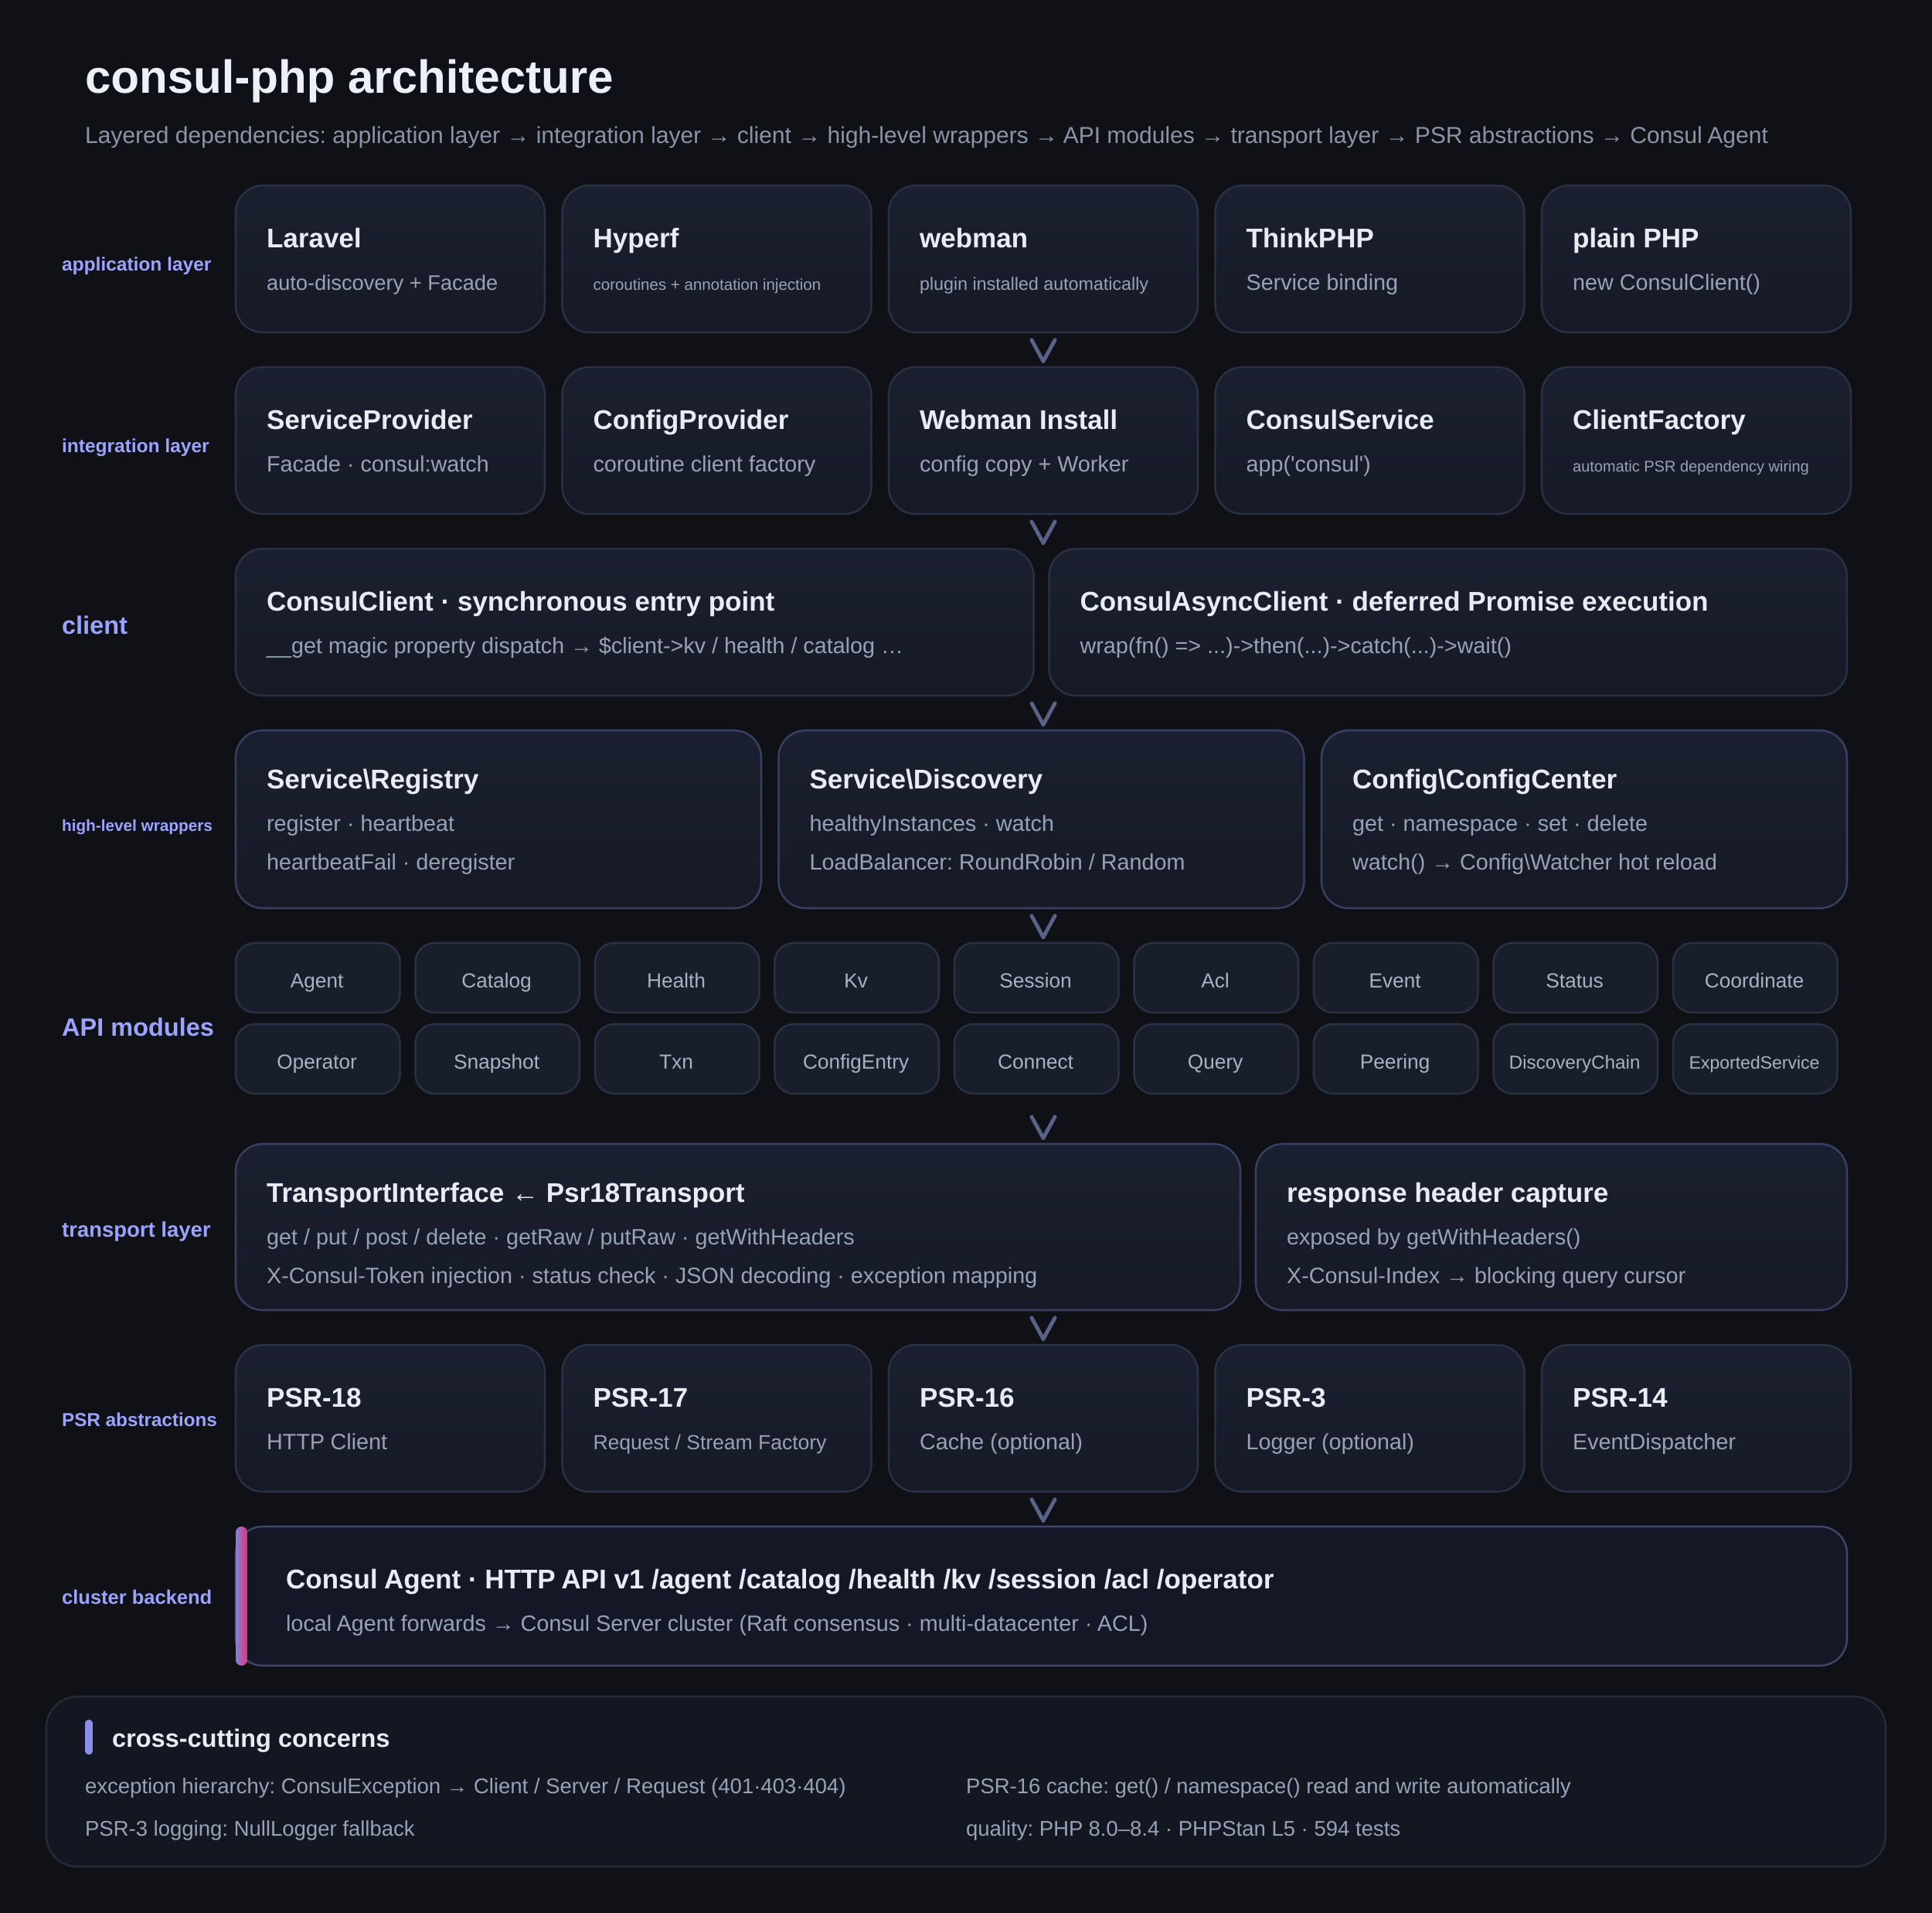
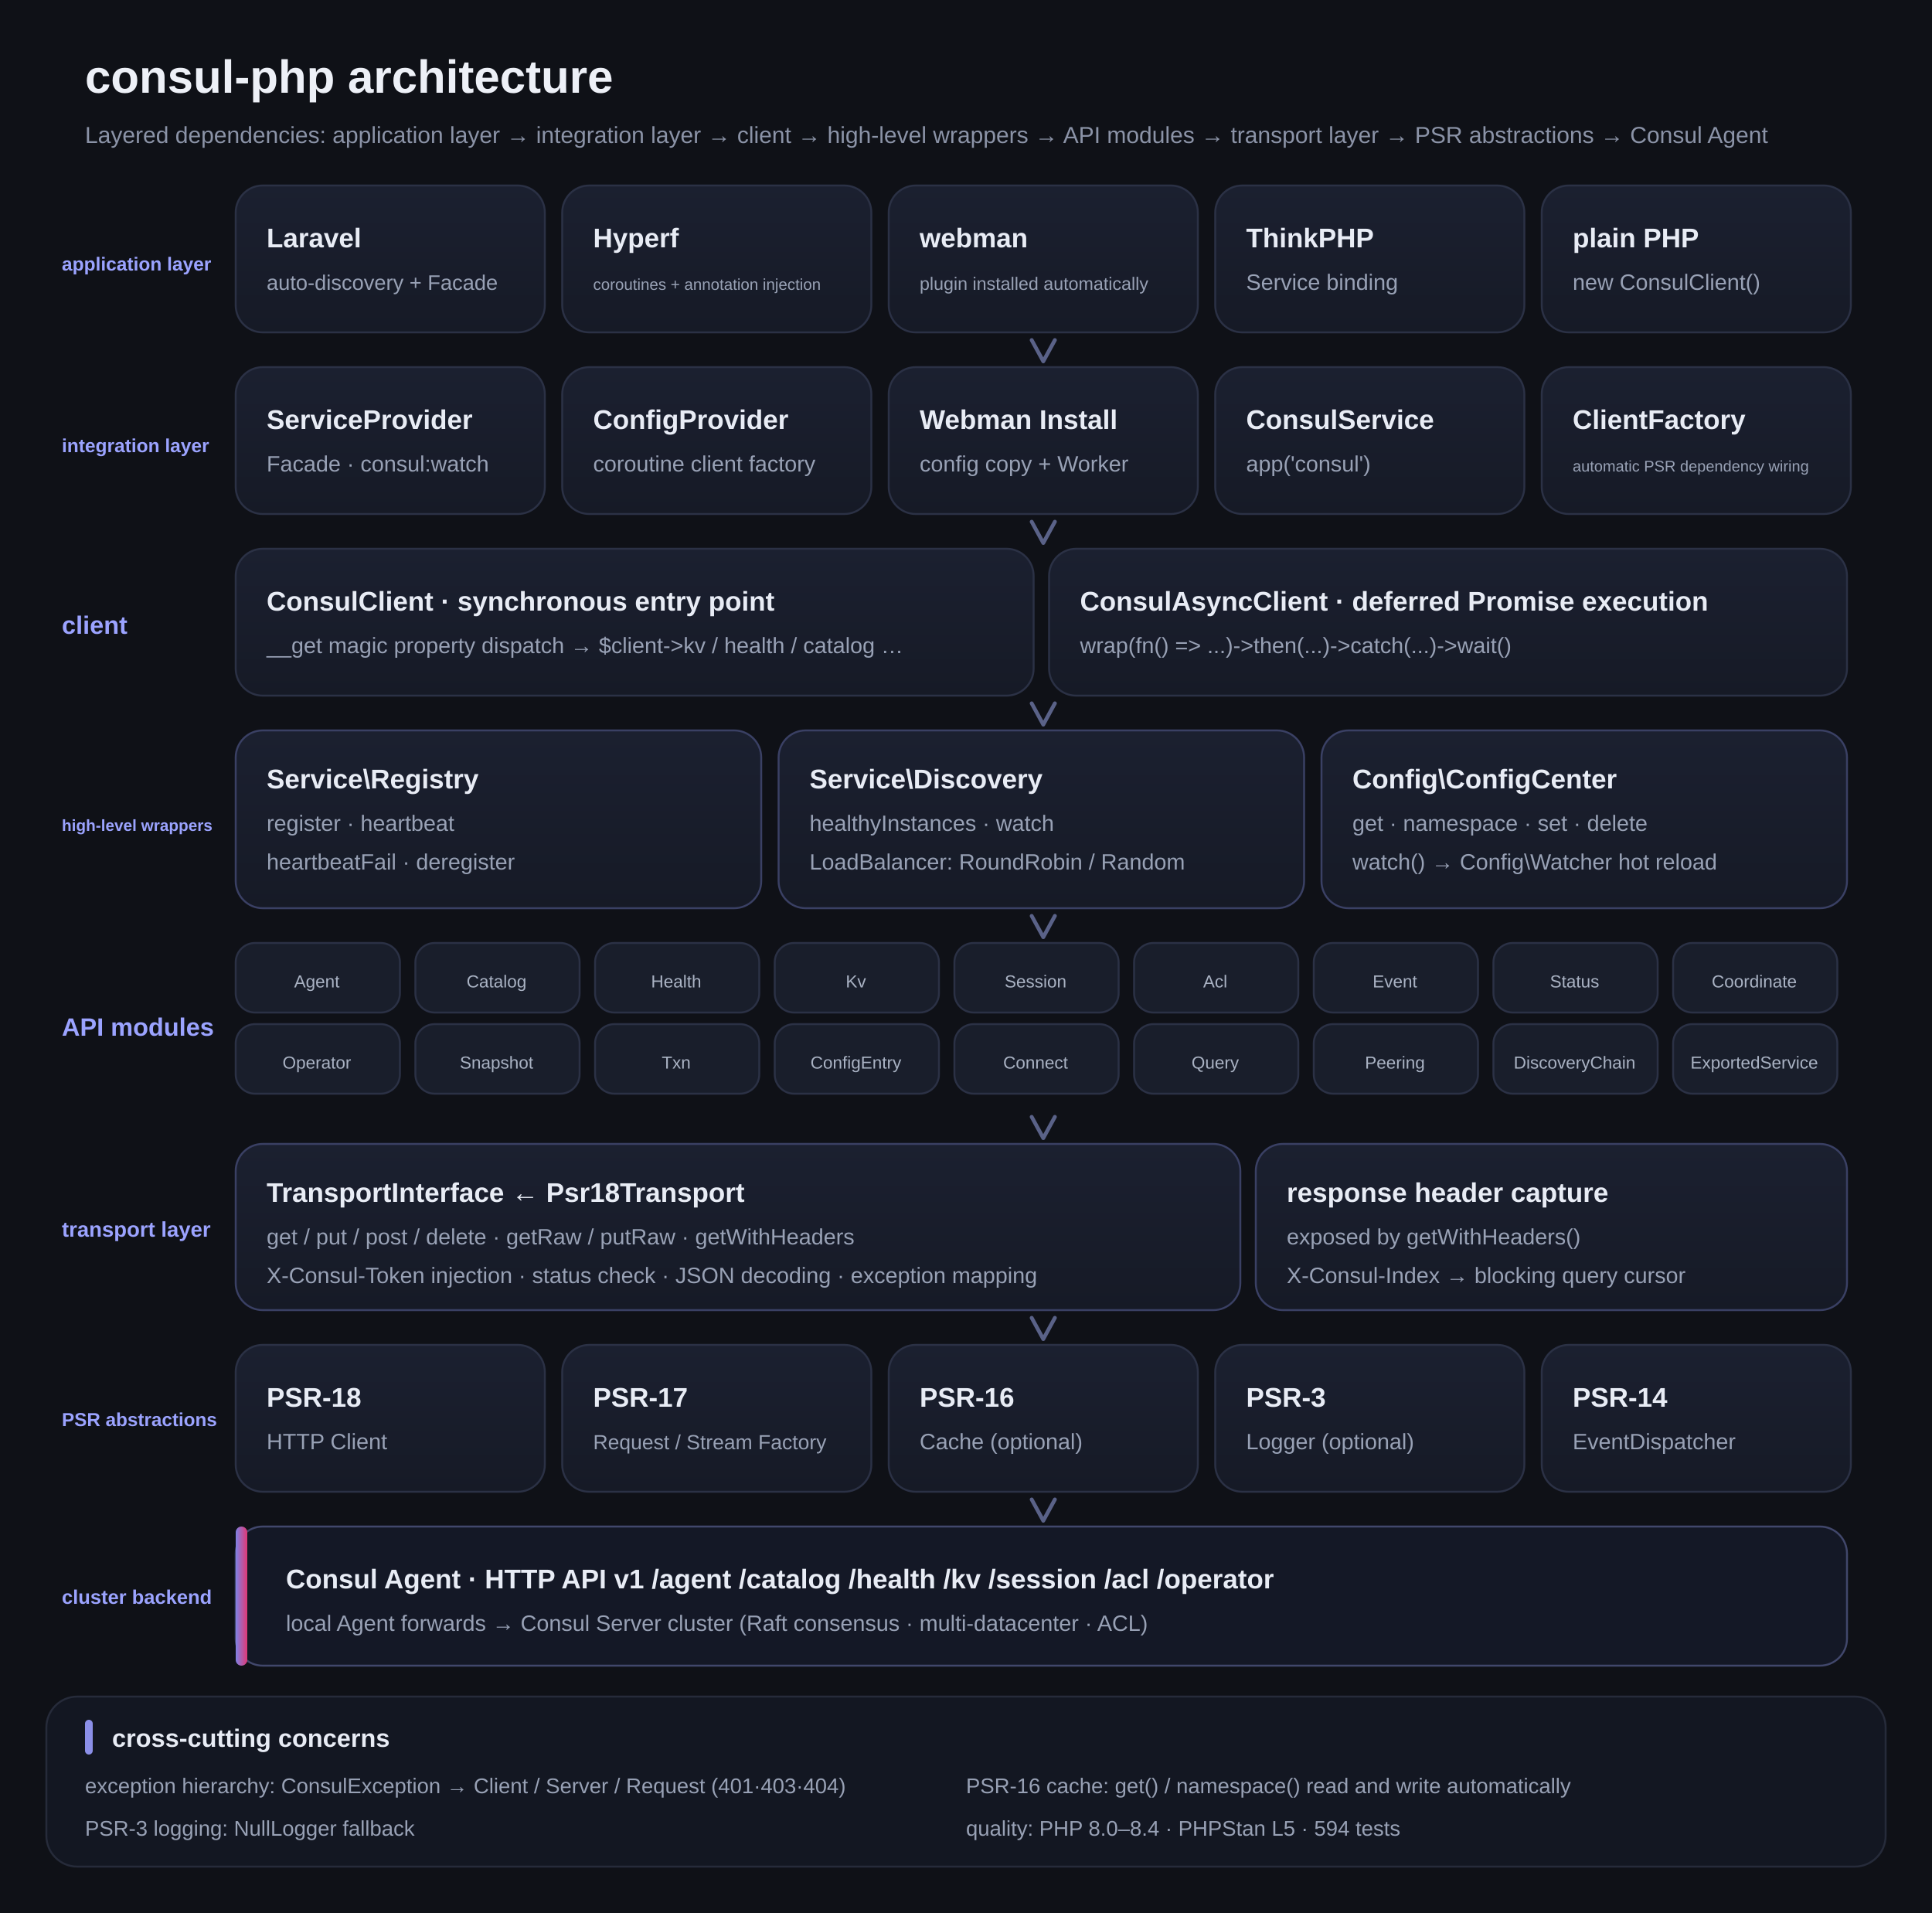
<svg xmlns="http://www.w3.org/2000/svg" width="1000" height="990" viewBox="0 0 1000 990" role="img" aria-label="consul-php architecture diagram">
  <style>
    .t { font-family: -apple-system, BlinkMacSystemFont, "Segoe UI", "Helvetica Neue", Arial, "DejaVu Sans", "Noto Sans SC", "PingFang SC", "Microsoft YaHei", sans-serif; }
    .h1 { font-size: 24px; font-weight: 700; fill: #EDF0F7; }
    .sub { font-size: 13px; fill: #8B93A7; }
    .gutter { font-size: 13px; font-weight: 600; fill: #9BA3FF; }
    .ct { font-size: 14px; font-weight: 600; fill: #E8ECF5; }
    .cs { font-size: 11.5px; fill: #98A1B5; }
    .mini { font-size: 10.5px; fill: #A9B2C3; }
+     .mini-mod { font-size: 9px; fill: #A9B2C3; }
    .band { font-size: 13px; font-weight: 600; fill: #E8ECF5; }
    .bands { font-size: 11px; fill: #98A1B5; }
  </style>
  <defs>
    <linearGradient id="card" x1="0" y1="0" x2="0" y2="1">
      <stop offset="0" stop-color="#1B2030" />
      <stop offset="1" stop-color="#161A26" />
    </linearGradient>
    <linearGradient id="accent" x1="0" y1="0" x2="1" y2="0">
      <stop offset="0" stop-color="#7E83E6" />
      <stop offset="1" stop-color="#E03875" />
    </linearGradient>
  </defs>
  <rect width="1000" height="990" fill="#0F1117" />
  <g class="t">
    <text class="h1" x="44" y="48">consul-php architecture</text>
    <text class="sub" x="44" y="74" style="font-size:12px">Layered dependencies: application layer → integration layer → client → high-level wrappers → API modules → transport layer → PSR abstractions → Consul Agent</text>
    <text class="gutter" x="32" y="140" style="font-size:9.8px">application layer</text>
    <rect x="122" y="96" width="160" height="76" rx="14" fill="url(#card)" stroke="#2B3145" />
    <text class="ct" x="138" y="128">Laravel</text>
    <text class="cs" x="138" y="150" style="font-size:10.9px">auto-discovery + Facade</text>
    <rect x="291" y="96" width="160" height="76" rx="14" fill="url(#card)" stroke="#2B3145" />
    <text class="ct" x="307" y="128">Hyperf</text>
    <text class="cs" x="307" y="150" style="font-size:8.2px">coroutines + annotation injection</text>
    <rect x="460" y="96" width="160" height="76" rx="14" fill="url(#card)" stroke="#2B3145" />
    <text class="ct" x="476" y="128">webman</text>
    <text class="cs" x="476" y="150" style="font-size:9.3px">plugin installed automatically</text>
    <rect x="629" y="96" width="160" height="76" rx="14" fill="url(#card)" stroke="#2B3145" />
    <text class="ct" x="645" y="128">ThinkPHP</text>
    <text class="cs" x="645" y="150">Service binding</text>
    <rect x="798" y="96" width="160" height="76" rx="14" fill="url(#card)" stroke="#2B3145" />
    <text class="ct" x="814" y="128">plain PHP</text>
    <text class="cs" x="814" y="150">new ConsulClient()</text>
    <path d="M534 176 L540 187 L546 176" fill="none" stroke="#5A6288" stroke-width="2" stroke-linecap="round" stroke-linejoin="round" />
    <text class="gutter" x="32" y="234" style="font-size:9.8px">integration layer</text>
    <rect x="122" y="190" width="160" height="76" rx="14" fill="url(#card)" stroke="#2B3145" />
    <text class="ct" x="138" y="222">ServiceProvider</text>
    <text class="cs" x="138" y="244">Facade · consul:watch</text>
    <rect x="291" y="190" width="160" height="76" rx="14" fill="url(#card)" stroke="#2B3145" />
    <text class="ct" x="307" y="222">ConfigProvider</text>
    <text class="cs" x="307" y="244">coroutine client factory</text>
    <rect x="460" y="190" width="160" height="76" rx="14" fill="url(#card)" stroke="#2B3145" />
    <text class="ct" x="476" y="222">Webman Install</text>
    <text class="cs" x="476" y="244">config copy + Worker</text>
    <rect x="629" y="190" width="160" height="76" rx="14" fill="url(#card)" stroke="#2B3145" />
    <text class="ct" x="645" y="222">ConsulService</text>
    <text class="cs" x="645" y="244">app('consul')</text>
    <rect x="798" y="190" width="160" height="76" rx="14" fill="url(#card)" stroke="#2B3145" />
    <text class="ct" x="814" y="222">ClientFactory</text>
    <text class="cs" x="814" y="244" style="font-size:8px">automatic PSR dependency wiring</text>
    <path d="M534 270 L540 281 L546 270" fill="none" stroke="#5A6288" stroke-width="2" stroke-linecap="round" stroke-linejoin="round" />
    <text class="gutter" x="32" y="328">client</text>
    <rect x="122" y="284" width="413" height="76" rx="14" fill="url(#card)" stroke="#2B3145" />
    <text class="ct" x="138" y="316">ConsulClient · synchronous entry point</text>
    <text class="cs" x="138" y="338">__get magic property dispatch → $client-&gt;kv / health / catalog …</text>
    <rect x="543" y="284" width="413" height="76" rx="14" fill="url(#card)" stroke="#2B3145" />
    <text class="ct" x="559" y="316">ConsulAsyncClient · deferred Promise execution</text>
    <text class="cs" x="559" y="338">wrap(fn() =&gt; ...)-&gt;then(...)-&gt;catch(...)-&gt;wait()</text>
    <path d="M534 364 L540 375 L546 364" fill="none" stroke="#5A6288" stroke-width="2" stroke-linecap="round" stroke-linejoin="round" />
    <text class="gutter" x="32" y="430" style="font-size:8.3px">high-level wrappers</text>
    <rect x="122" y="378" width="272" height="92" rx="14" fill="url(#card)" stroke="#3A4064" />
    <text class="ct" x="138" y="408">Service\Registry</text>
    <text class="cs" x="138" y="430">register · heartbeat</text>
    <text class="cs" x="138" y="450">heartbeatFail · deregister</text>
    <rect x="403" y="378" width="272" height="92" rx="14" fill="url(#card)" stroke="#3A4064" />
    <text class="ct" x="419" y="408">Service\Discovery</text>
    <text class="cs" x="419" y="430">healthyInstances · watch</text>
    <text class="cs" x="419" y="450">LoadBalancer: RoundRobin / Random</text>
    <rect x="684" y="378" width="272" height="92" rx="14" fill="url(#card)" stroke="#3A4064" />
    <text class="ct" x="700" y="408">Config\ConfigCenter</text>
    <text class="cs" x="700" y="430">get · namespace · set · delete</text>
    <text class="cs" x="700" y="450">watch() → Config\Watcher hot reload</text>
    <path d="M534 474 L540 485 L546 474" fill="none" stroke="#5A6288" stroke-width="2" stroke-linecap="round" stroke-linejoin="round" />
    <text class="gutter" x="32" y="536">API modules</text>
    <rect x="122" y="488" width="85" height="36" rx="10" fill="#191E2B" stroke="#2B3145" />
-     <text class="mini" x="164" y="511" text-anchor="middle">Agent</text>
+     <text class="mini-mod" x="164" y="511" text-anchor="middle">Agent</text>
    <rect x="215" y="488" width="85" height="36" rx="10" fill="#191E2B" stroke="#2B3145" />
-     <text class="mini" x="257" y="511" text-anchor="middle">Catalog</text>
+     <text class="mini-mod" x="257" y="511" text-anchor="middle">Catalog</text>
    <rect x="308" y="488" width="85" height="36" rx="10" fill="#191E2B" stroke="#2B3145" />
-     <text class="mini" x="350" y="511" text-anchor="middle">Health</text>
+     <text class="mini-mod" x="350" y="511" text-anchor="middle">Health</text>
    <rect x="401" y="488" width="85" height="36" rx="10" fill="#191E2B" stroke="#2B3145" />
-     <text class="mini" x="443" y="511" text-anchor="middle">Kv</text>
+     <text class="mini-mod" x="443" y="511" text-anchor="middle">Kv</text>
    <rect x="494" y="488" width="85" height="36" rx="10" fill="#191E2B" stroke="#2B3145" />
-     <text class="mini" x="536" y="511" text-anchor="middle">Session</text>
+     <text class="mini-mod" x="536" y="511" text-anchor="middle">Session</text>
    <rect x="587" y="488" width="85" height="36" rx="10" fill="#191E2B" stroke="#2B3145" />
-     <text class="mini" x="629" y="511" text-anchor="middle">Acl</text>
+     <text class="mini-mod" x="629" y="511" text-anchor="middle">Acl</text>
    <rect x="680" y="488" width="85" height="36" rx="10" fill="#191E2B" stroke="#2B3145" />
-     <text class="mini" x="722" y="511" text-anchor="middle">Event</text>
+     <text class="mini-mod" x="722" y="511" text-anchor="middle">Event</text>
    <rect x="773" y="488" width="85" height="36" rx="10" fill="#191E2B" stroke="#2B3145" />
-     <text class="mini" x="815" y="511" text-anchor="middle">Status</text>
+     <text class="mini-mod" x="815" y="511" text-anchor="middle">Status</text>
    <rect x="866" y="488" width="85" height="36" rx="10" fill="#191E2B" stroke="#2B3145" />
-     <text class="mini" x="908" y="511" text-anchor="middle">Coordinate</text>
+     <text class="mini-mod" x="908" y="511" text-anchor="middle">Coordinate</text>
    <rect x="122" y="530" width="85" height="36" rx="10" fill="#191E2B" stroke="#2B3145" />
-     <text class="mini" x="164" y="553" text-anchor="middle">Operator</text>
+     <text class="mini-mod" x="164" y="553" text-anchor="middle">Operator</text>
    <rect x="215" y="530" width="85" height="36" rx="10" fill="#191E2B" stroke="#2B3145" />
-     <text class="mini" x="257" y="553" text-anchor="middle">Snapshot</text>
+     <text class="mini-mod" x="257" y="553" text-anchor="middle">Snapshot</text>
    <rect x="308" y="530" width="85" height="36" rx="10" fill="#191E2B" stroke="#2B3145" />
-     <text class="mini" x="350" y="553" text-anchor="middle">Txn</text>
+     <text class="mini-mod" x="350" y="553" text-anchor="middle">Txn</text>
    <rect x="401" y="530" width="85" height="36" rx="10" fill="#191E2B" stroke="#2B3145" />
-     <text class="mini" x="443" y="553" text-anchor="middle">ConfigEntry</text>
+     <text class="mini-mod" x="443" y="553" text-anchor="middle">ConfigEntry</text>
    <rect x="494" y="530" width="85" height="36" rx="10" fill="#191E2B" stroke="#2B3145" />
-     <text class="mini" x="536" y="553" text-anchor="middle">Connect</text>
+     <text class="mini-mod" x="536" y="553" text-anchor="middle">Connect</text>
    <rect x="587" y="530" width="85" height="36" rx="10" fill="#191E2B" stroke="#2B3145" />
-     <text class="mini" x="629" y="553" text-anchor="middle">Query</text>
+     <text class="mini-mod" x="629" y="553" text-anchor="middle">Query</text>
    <rect x="680" y="530" width="85" height="36" rx="10" fill="#191E2B" stroke="#2B3145" />
-     <text class="mini" x="722" y="553" text-anchor="middle">Peering</text>
+     <text class="mini-mod" x="722" y="553" text-anchor="middle">Peering</text>
    <rect x="773" y="530" width="85" height="36" rx="10" fill="#191E2B" stroke="#2B3145" />
-     <text class="mini" x="815" y="553" text-anchor="middle" style="font-size:9.7px">DiscoveryChain</text>
+     <text class="mini-mod" x="815" y="553" text-anchor="middle">DiscoveryChain</text>
    <rect x="866" y="530" width="85" height="36" rx="10" fill="#191E2B" stroke="#2B3145" />
-     <text class="mini" x="908" y="553" text-anchor="middle" style="font-size:9.2px">ExportedService</text>
+     <text class="mini-mod" x="908" y="553" text-anchor="middle">ExportedService</text>
    <path d="M534 578 L540 589 L546 578" fill="none" stroke="#5A6288" stroke-width="2" stroke-linecap="round" stroke-linejoin="round" />
    <text class="gutter" x="32" y="640" style="font-size:11px">transport layer</text>
    <rect x="122" y="592" width="520" height="86" rx="14" fill="url(#card)" stroke="#3A4064" />
    <text class="ct" x="138" y="622">TransportInterface ← Psr18Transport</text>
    <text class="cs" x="138" y="644">get / put / post / delete · getRaw / putRaw · getWithHeaders</text>
    <text class="cs" x="138" y="664">X-Consul-Token injection · status check · JSON decoding · exception mapping</text>
    <rect x="650" y="592" width="306" height="86" rx="14" fill="url(#card)" stroke="#3A4064" />
    <text class="ct" x="666" y="622">response header capture</text>
    <text class="cs" x="666" y="644">exposed by getWithHeaders()</text>
    <text class="cs" x="666" y="664">X-Consul-Index → blocking query cursor</text>
    <path d="M534 682 L540 693 L546 682" fill="none" stroke="#5A6288" stroke-width="2" stroke-linecap="round" stroke-linejoin="round" />
    <text class="gutter" x="32" y="738" style="font-size:9.7px">PSR abstractions</text>
    <rect x="122" y="696" width="160" height="76" rx="14" fill="url(#card)" stroke="#2B3145" />
    <text class="ct" x="138" y="728">PSR-18</text>
    <text class="cs" x="138" y="750">HTTP Client</text>
    <rect x="291" y="696" width="160" height="76" rx="14" fill="url(#card)" stroke="#2B3145" />
    <text class="ct" x="307" y="728">PSR-17</text>
    <text class="cs" x="307" y="750" style="font-size:10.6px">Request / Stream Factory</text>
    <rect x="460" y="696" width="160" height="76" rx="14" fill="url(#card)" stroke="#2B3145" />
    <text class="ct" x="476" y="728">PSR-16</text>
    <text class="cs" x="476" y="750">Cache (optional)</text>
    <rect x="629" y="696" width="160" height="76" rx="14" fill="url(#card)" stroke="#2B3145" />
    <text class="ct" x="645" y="728">PSR-3</text>
    <text class="cs" x="645" y="750">Logger (optional)</text>
    <rect x="798" y="696" width="160" height="76" rx="14" fill="url(#card)" stroke="#2B3145" />
    <text class="ct" x="814" y="728">PSR-14</text>
    <text class="cs" x="814" y="750">EventDispatcher</text>
    <path d="M534 776 L540 787 L546 776" fill="none" stroke="#5A6288" stroke-width="2" stroke-linecap="round" stroke-linejoin="round" />
    <text class="gutter" x="32" y="830" style="font-size:10.2px">cluster backend</text>
    <rect x="122" y="790" width="834" height="72" rx="14" fill="#141826" stroke="#41476B" />
    <rect x="122" y="790" width="6" height="72" rx="3" fill="url(#accent)" />
    <text class="ct" x="148" y="822">Consul Agent · HTTP API v1  /agent  /catalog  /health  /kv  /session  /acl  /operator</text>
    <text class="cs" x="148" y="844">local Agent forwards → Consul Server cluster (Raft consensus · multi-datacenter · ACL)</text>
    <rect x="24" y="878" width="952" height="88" rx="16" fill="#131722" stroke="#262B3A" />
    <rect x="44" y="890" width="4" height="18" rx="2" fill="#8B8FE8" />
    <text class="band" x="58" y="904">cross-cutting concerns</text>
    <text class="bands" x="44" y="928">exception hierarchy: ConsulException → Client / Server / Request (401·403·404)</text>
    <text class="bands" x="500" y="928">PSR-16 cache: get() / namespace() read and write automatically</text>
    <text class="bands" x="44" y="950">PSR-3 logging: NullLogger fallback</text>
    <text class="bands" x="500" y="950">quality: PHP 8.0–8.4 · PHPStan L5 · 594 tests</text>
  </g>
</svg>
